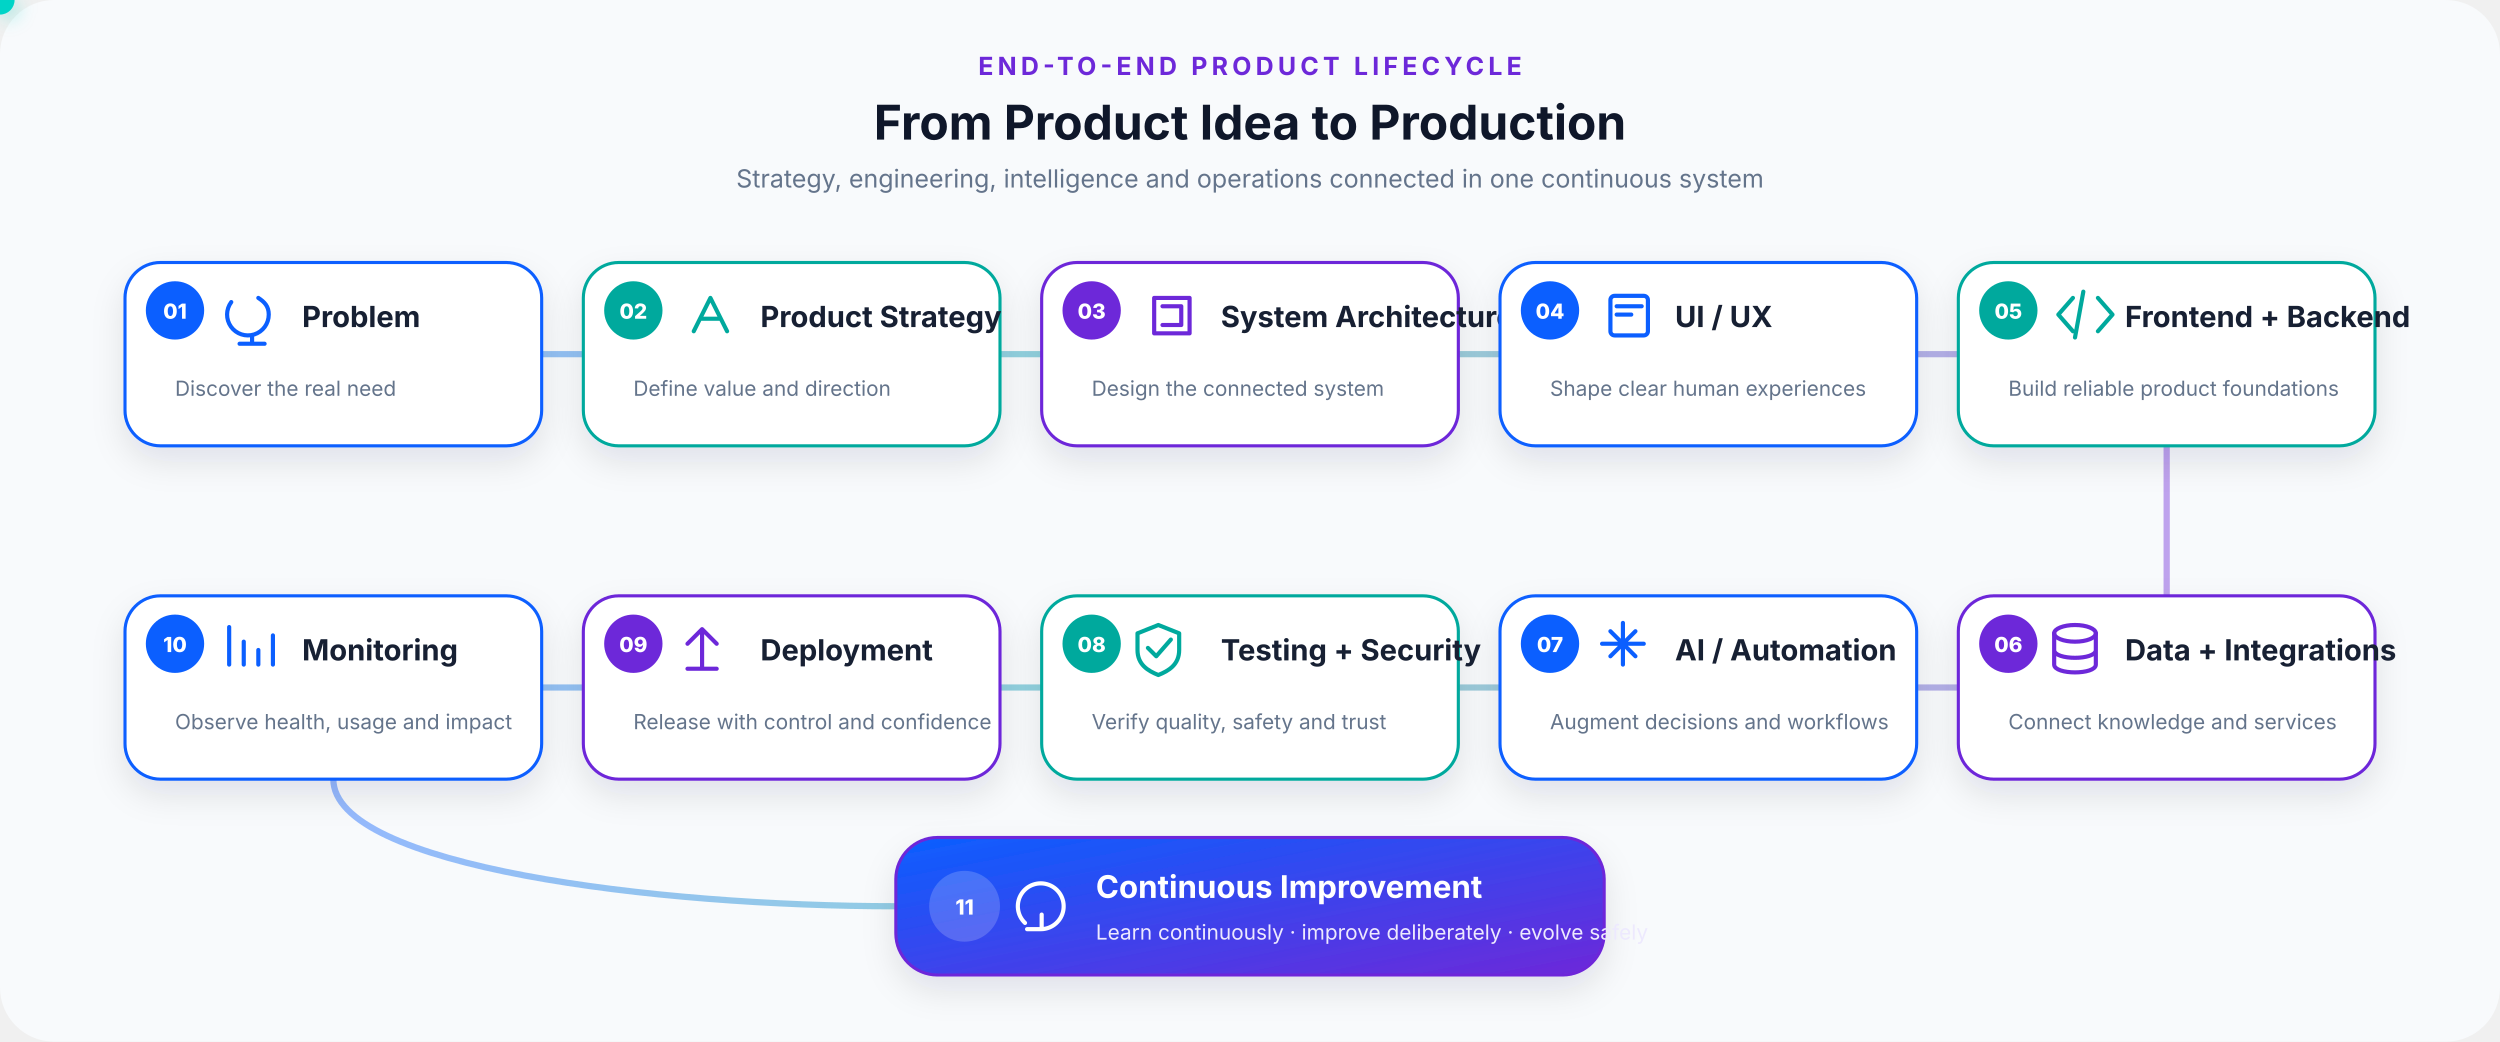
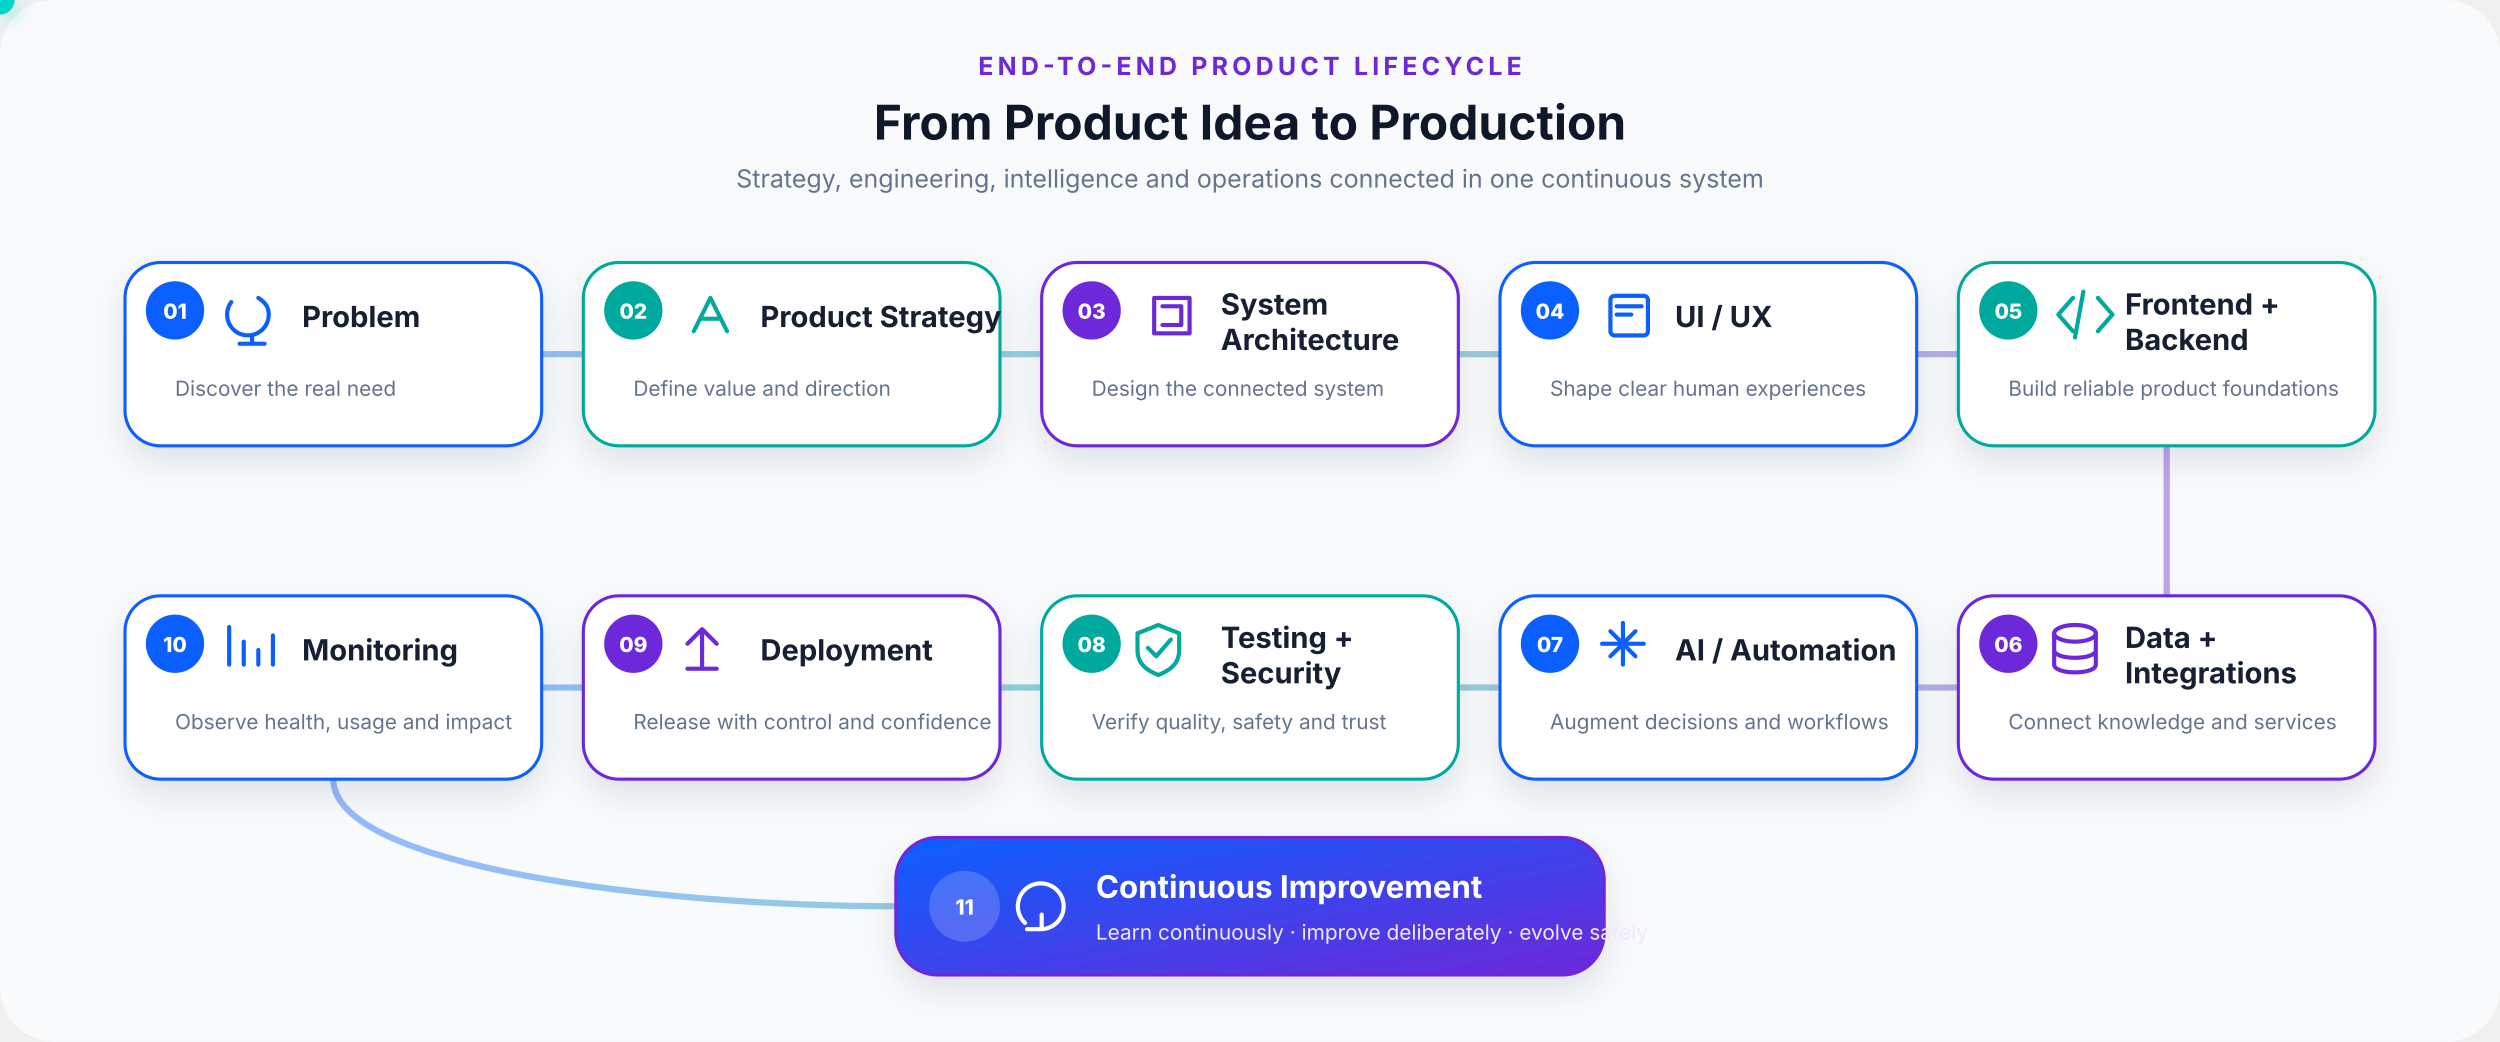
<svg xmlns="http://www.w3.org/2000/svg" width="1200" height="500" viewBox="0 0 1200 500" role="img" aria-labelledby="title desc">
  <defs>
    <linearGradient id="hero" x1="0" y1="0" x2="1" y2="1">
      <stop offset="0" stop-color="#0B5FFF" />
      <stop offset="1" stop-color="#6D28D9" />
    </linearGradient>
    <linearGradient id="trail" x1="0" y1="0" x2="1" y2="0">
      <stop stop-color="#0B5FFF" />
      <stop offset=".5" stop-color="#00A99D" />
      <stop offset="1" stop-color="#6D28D9" />
    </linearGradient>
    <filter id="shadow" x="-30%" y="-40%" width="160%" height="180%">
      <feDropShadow dx="0" dy="7" stdDeviation="8" flood-color="#0F172A" flood-opacity=".10" />
    </filter>
    <filter id="glow" x="-150%" y="-150%" width="400%" height="400%">
      <feGaussianBlur stdDeviation="5" result="b" />
      <feMerge>
        <feMergeNode in="b" />
        <feMergeNode in="SourceGraphic" />
      </feMerge>
    </filter>
  </defs>
  <style>
    text{font-family:Inter,Segoe UI,Arial,sans-serif}.bg{fill:#F8FAFC}.eyebrow{font-size:12px;font-weight:700;letter-spacing:2px;fill:#6D28D9}.title{font-size:23px;font-weight:750;fill:#0F172A}.subtitle{font-size:12px;fill:#64748B}.node{fill:#fff;stroke:#D8E1EE;stroke-width:1.5}.node-title{font-size:14px;font-weight:700;fill:#172033}.node-copy{font-size:10px;fill:#64748B}.step{font-size:10px;font-weight:800;fill:#fff}.icon{fill:none;stroke-width:2;stroke-linecap:round;stroke-linejoin:round}.route{fill:none;stroke:url(#trail);stroke-width:3;stroke-linecap:round;opacity:.42}.accent-blue{stroke:#0B5FFF}.accent-teal{stroke:#00A99D}.accent-violet{stroke:#6D28D9}.motion-layer{filter:url(#glow)}
    @media(prefers-color-scheme:dark){.bg{fill:#0B1120}.title,.node-title{fill:#F8FAFC}.subtitle,.node-copy{fill:#94A3B8}.node{fill:#111827;stroke:#334155}}
    @media(prefers-reduced-motion:reduce){.motion-layer{display:none}.node{animation:none}}
  </style>
  <rect width="1200" height="500" rx="26" class="bg" />
  <text x="600" y="36" text-anchor="middle" class="eyebrow">END-TO-END PRODUCT LIFECYCLE</text>
  <text x="600" y="67" text-anchor="middle" class="title">From Product Idea to Production</text>
  <text x="600" y="90" text-anchor="middle" class="subtitle">Strategy, engineering, intelligence and operations connected in one continuous system</text>
  <path d="M260 170H280 M480 170H500 M700 170H720 M920 170H940 M1040 214V286 M940 330H920 M720 330H700 M500 330H480 M280 330H260 M160 374C160 416 315 435 430 435" class="route" />
  <g class="motion-layer" pointer-events="none">
    <circle r="7" fill="#00D4C7">
      <animateMotion dur="11s" repeatCount="indefinite" path="M160 170H1040V330H160C160 416 315 435 600 435" />
    </circle>
  </g>
  <g filter="url(#shadow)">
    <rect x="60" y="126" width="200" height="88" rx="17" class="node accent-blue">
      <animate attributeName="stroke-width" values="1.5;4;1.5" dur="10s" begin="0s" repeatCount="indefinite" />
    </rect>
  </g>
  <circle cx="84" cy="149" r="14" fill="#0B5FFF" />
  <text x="84" y="153" text-anchor="middle" class="step">01</text>
  <path d="M111 145a10 10 0 1 0 18 6c0-4-2-6-5-8m-3 18v4m-6 0h12" class="icon accent-blue" />
  <text x="145" y="157" class="node-title">Problem</text>
  <text x="84" y="190" class="node-copy">Discover the real need</text>
  <g filter="url(#shadow)">
    <rect x="280" y="126" width="200" height="88" rx="17" class="node accent-teal">
      <animate attributeName="stroke-width" values="1.5;4;1.5" dur="10s" begin="1s" repeatCount="indefinite" />
+       <animate data-ball-impact="true" attributeName="fill" values="#fff;#CCFBF1;#fff;#fff" keyTimes="0;.07;.16;1" dur="11s" begin="0.61s" repeatCount="indefinite" />
    </rect>
  </g>
  <circle cx="304" cy="149" r="14" fill="#00A99D" />
  <text x="304" y="153" text-anchor="middle" class="step">02</text>
  <path d="M333 159l8-16 8 16m-13-6h10" class="icon accent-teal" />
  <text x="365" y="157" class="node-title">Product Strategy</text>
  <text x="304" y="190" class="node-copy">Define value and direction</text>
  <g filter="url(#shadow)">
    <rect x="500" y="126" width="200" height="88" rx="17" class="node accent-violet">
      <animate attributeName="stroke-width" values="1.5;4;1.5" dur="10s" begin="2s" repeatCount="indefinite" />
+       <animate data-ball-impact="true" attributeName="fill" values="#fff;#EDE9FE;#fff;#fff" keyTimes="0;.07;.16;1" dur="11s" begin="1.75s" repeatCount="indefinite" />
    </rect>
  </g>
  <circle cx="524" cy="149" r="14" fill="#6D28D9" />
  <text x="524" y="153" text-anchor="middle" class="step">03</text>
  <path d="M554 143h17v17h-17zm4 4h9v9h-9" class="icon accent-violet" />
-   <text x="586" y="157" class="node-title">System Architecture</text>
+   <text x="586" y="151" class="node-title">
+     <tspan x="586" dy="0">System</tspan>
+     <tspan x="586" dy="17">Architecture</tspan>
+   </text>
  <text x="524" y="190" class="node-copy">Design the connected system</text>
  <g filter="url(#shadow)">
    <rect x="720" y="126" width="200" height="88" rx="17" class="node accent-blue">
      <animate attributeName="stroke-width" values="1.5;4;1.5" dur="10s" begin="3s" repeatCount="indefinite" />
+       <animate data-ball-impact="true" attributeName="fill" values="#fff;#DBEAFE;#fff;#fff" keyTimes="0;.07;.16;1" dur="11s" begin="2.85s" repeatCount="indefinite" />
    </rect>
  </g>
  <circle cx="744" cy="149" r="14" fill="#0B5FFF" />
  <text x="744" y="153" text-anchor="middle" class="step">04</text>
  <rect x="773" y="142" width="18" height="19" rx="2" class="icon accent-blue" />
  <path d="M776 147h12m-12 4h7" class="icon accent-blue" />
  <text x="804" y="157" class="node-title">UI / UX</text>
  <text x="744" y="190" class="node-copy">Shape clear human experiences</text>
  <g filter="url(#shadow)">
    <rect x="940" y="126" width="200" height="88" rx="17" class="node accent-teal">
      <animate attributeName="stroke-width" values="1.5;4;1.5" dur="10s" begin="4s" repeatCount="indefinite" />
    </rect>
  </g>
  <circle cx="964" cy="149" r="14" fill="#00A99D" />
  <text x="964" y="153" text-anchor="middle" class="step">05</text>
  <path d="M995 143l-7 8 7 8m12-16 7 8-7 8m-7-19-4 22" class="icon accent-teal" />
-   <text x="1020" y="157" class="node-title">Frontend + Backend</text>
+   <text x="1020" y="151" class="node-title">
+     <tspan x="1020" dy="0">Frontend +</tspan>
+     <tspan x="1020" dy="17">Backend</tspan>
+   </text>
  <text x="964" y="190" class="node-copy">Build reliable product foundations</text>
  <g filter="url(#shadow)">
    <rect x="940" y="286" width="200" height="88" rx="17" class="node accent-violet">
      <animate attributeName="stroke-width" values="1.5;4;1.5" dur="10s" begin="5s" repeatCount="indefinite" />
+       <animate data-ball-impact="true" attributeName="fill" values="#fff;#EDE9FE;#fff;#fff" keyTimes="0;.07;.16;1" dur="11s" begin="5.09s" repeatCount="indefinite" />
    </rect>
  </g>
  <circle cx="964" cy="309" r="14" fill="#6D28D9" />
  <text x="964" y="313" text-anchor="middle" class="step">06</text>
  <ellipse cx="996" cy="304" rx="10" ry="4" class="icon accent-violet" />
  <path d="M986 304v15c0 5 20 5 20 0v-15m-20 8c0 5 20 5 20 0" class="icon accent-violet" />
-   <text x="1020" y="317" class="node-title">Data + Integrations</text>
+   <text x="1020" y="311" class="node-title">
+     <tspan x="1020" dy="0">Data +</tspan>
+     <tspan x="1020" dy="17">Integrations</tspan>
+   </text>
  <text x="964" y="350" class="node-copy">Connect knowledge and services</text>
  <g filter="url(#shadow)">
    <rect x="720" y="286" width="200" height="88" rx="17" class="node accent-blue">
      <animate attributeName="stroke-width" values="1.5;4;1.5" dur="10s" begin="6s" repeatCount="indefinite" />
+       <animate data-ball-impact="true" attributeName="fill" values="#fff;#DBEAFE;#fff;#fff" keyTimes="0;.07;.16;1" dur="11s" begin="5.91s" repeatCount="indefinite" />
    </rect>
  </g>
  <circle cx="744" cy="309" r="14" fill="#0B5FFF" />
  <text x="744" y="313" text-anchor="middle" class="step">07</text>
  <path d="M779 299v20m-10-10h20m-16-6 12 12m0-12-12 12" class="icon accent-blue" />
  <text x="804" y="317" class="node-title">AI / Automation</text>
  <text x="744" y="350" class="node-copy">Augment decisions and workflows</text>
  <g filter="url(#shadow)">
    <rect x="500" y="286" width="200" height="88" rx="17" class="node accent-teal">
      <animate attributeName="stroke-width" values="1.5;4;1.5" dur="10s" begin="7s" repeatCount="indefinite" />
+       <animate data-ball-impact="true" attributeName="fill" values="#fff;#CCFBF1;#fff;#fff" keyTimes="0;.07;.16;1" dur="11s" begin="7.05s" repeatCount="indefinite" />
    </rect>
  </g>
  <circle cx="524" cy="309" r="14" fill="#00A99D" />
  <text x="524" y="313" text-anchor="middle" class="step">08</text>
  <path d="M556 300l10 4v8c0 7-5 10-10 12-5-2-10-5-10-12v-8zm-5 11 4 4 7-8" class="icon accent-teal" />
-   <text x="586" y="317" class="node-title">Testing + Security</text>
+   <text x="586" y="311" class="node-title">
+     <tspan x="586" dy="0">Testing +</tspan>
+     <tspan x="586" dy="17">Security</tspan>
+   </text>
  <text x="524" y="350" class="node-copy">Verify quality, safety and trust</text>
  <g filter="url(#shadow)">
    <rect x="280" y="286" width="200" height="88" rx="17" class="node accent-violet">
      <animate attributeName="stroke-width" values="1.5;4;1.5" dur="10s" begin="8s" repeatCount="indefinite" />
+       <animate data-ball-impact="true" attributeName="fill" values="#fff;#EDE9FE;#fff;#fff" keyTimes="0;.07;.16;1" dur="11s" begin="8.15s" repeatCount="indefinite" />
    </rect>
  </g>
  <circle cx="304" cy="309" r="14" fill="#6D28D9" />
  <text x="304" y="313" text-anchor="middle" class="step">09</text>
  <path d="M337 320v-18m-7 7 7-7 7 7m-14 12h14" class="icon accent-violet" />
  <text x="365" y="317" class="node-title">Deployment</text>
  <text x="304" y="350" class="node-copy">Release with control and confidence</text>
  <g filter="url(#shadow)">
    <rect x="60" y="286" width="200" height="88" rx="17" class="node accent-blue">
      <animate attributeName="stroke-width" values="1.5;4;1.5" dur="10s" begin="9s" repeatCount="indefinite" />
+       <animate data-ball-impact="true" attributeName="fill" values="#fff;#DBEAFE;#fff;#fff" keyTimes="0;.07;.16;1" dur="11s" begin="9.29s" repeatCount="indefinite" />
    </rect>
  </g>
  <circle cx="84" cy="309" r="14" fill="#0B5FFF" />
  <text x="84" y="313" text-anchor="middle" class="step">10</text>
  <path d="M110 319v-18m7 18v-11m7 11v-7m7 7v-14" class="icon accent-blue" />
  <text x="145" y="317" class="node-title">Monitoring</text>
  <text x="84" y="350" class="node-copy">Observe health, usage and impact</text>
  <g filter="url(#shadow)">
    <rect x="430" y="402" width="340" height="66" rx="20" fill="url(#hero)" stroke="#6D28D9" stroke-width="1.5">
      <animate attributeName="stroke-width" values="1.5;5;1.5" dur="11s" begin="10s" repeatCount="indefinite" />
+       <animate data-ball-impact="true" attributeName="fill" values="#FFFFFF;#DBEAFE;#FFFFFF;#FFFFFF" keyTimes="0;.07;.16;1" dur="11s" begin="10.76s" repeatCount="indefinite" />
    </rect>
  </g>
  <circle cx="463" cy="435" r="17" fill="#fff" opacity=".18" />
  <text x="463" y="439" text-anchor="middle" class="step">11</text>
  <path d="M492 443a11 11 0 1 1 8 3m0 0v-7m0 7h-7" class="icon" stroke="#fff" />
  <text x="526" y="431" style="font:700 15px Inter,Segoe UI,Arial,sans-serif;fill:#fff">Continuous Improvement</text>
  <text x="526" y="451" style="font:10px Inter,Segoe UI,Arial,sans-serif;fill:#EDE9FE">Learn continuously · improve deliberately · evolve safely</text>
</svg>
